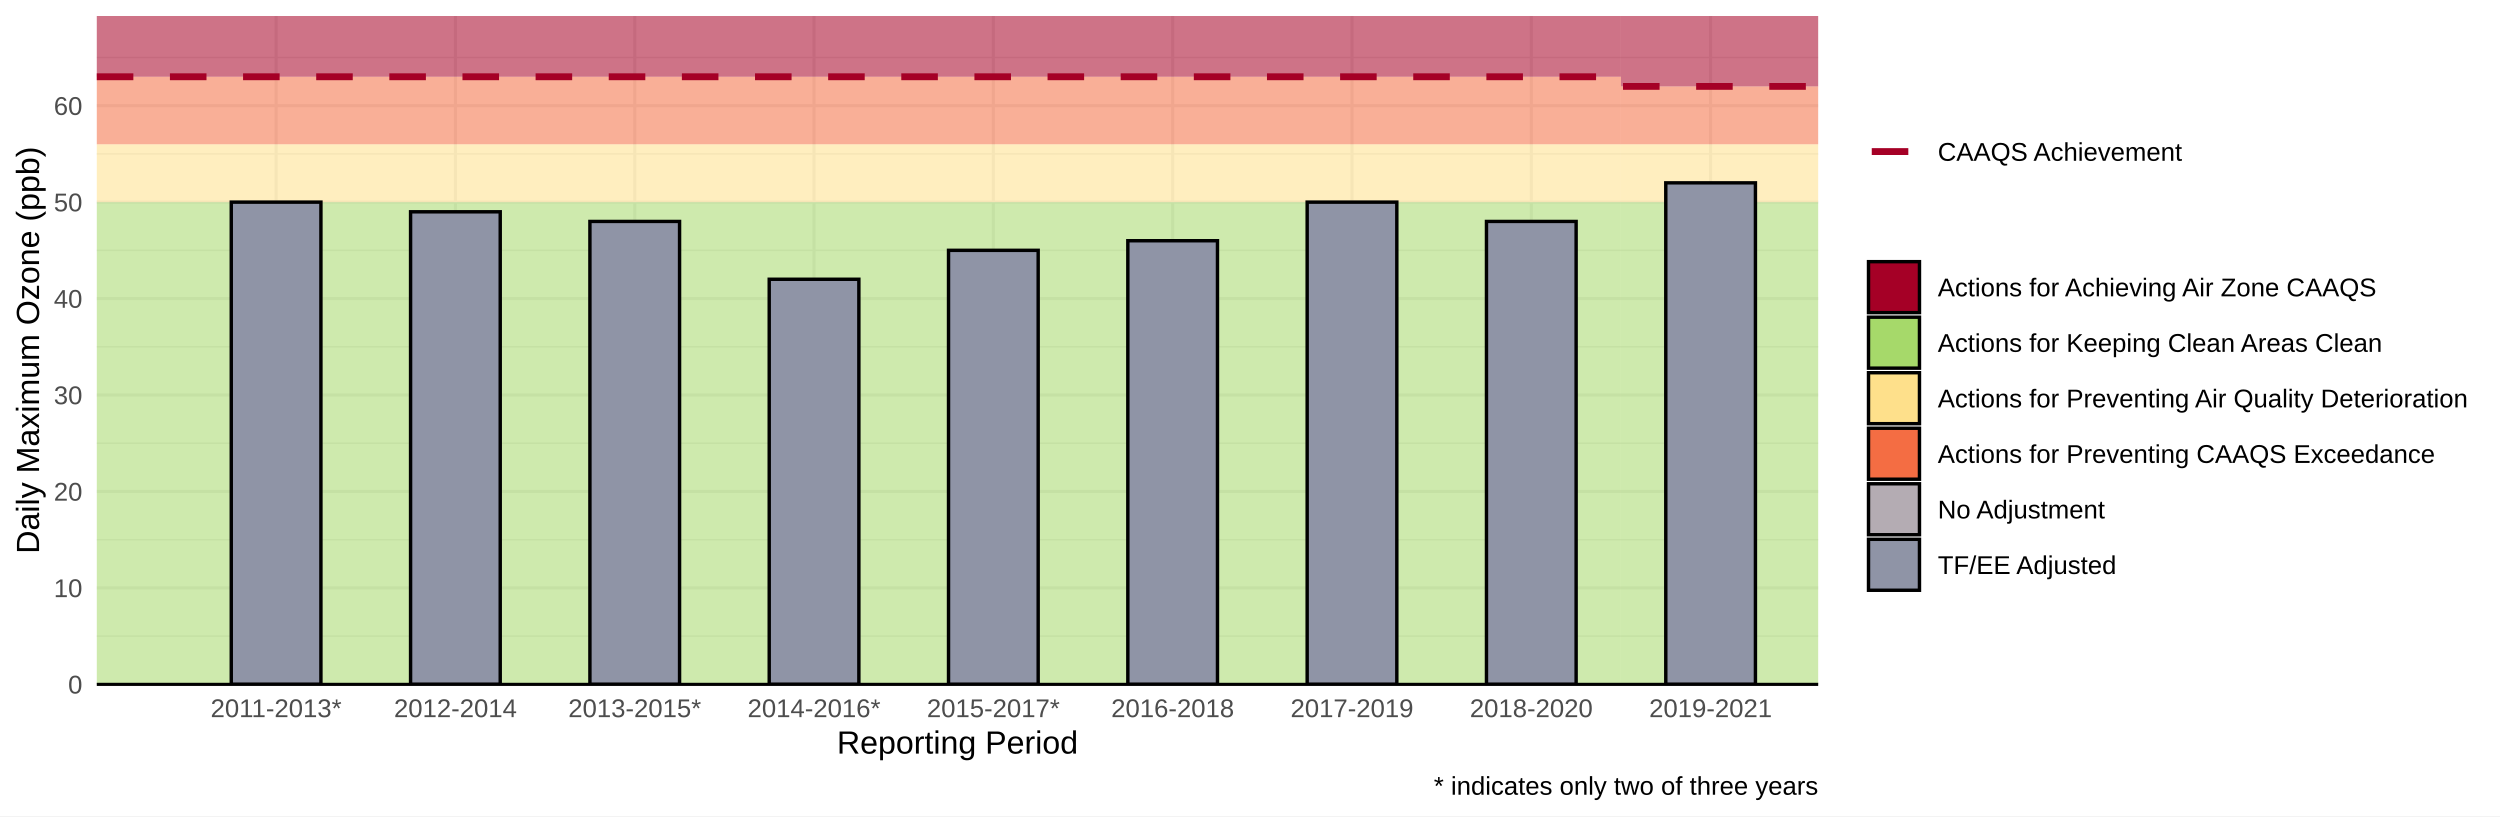
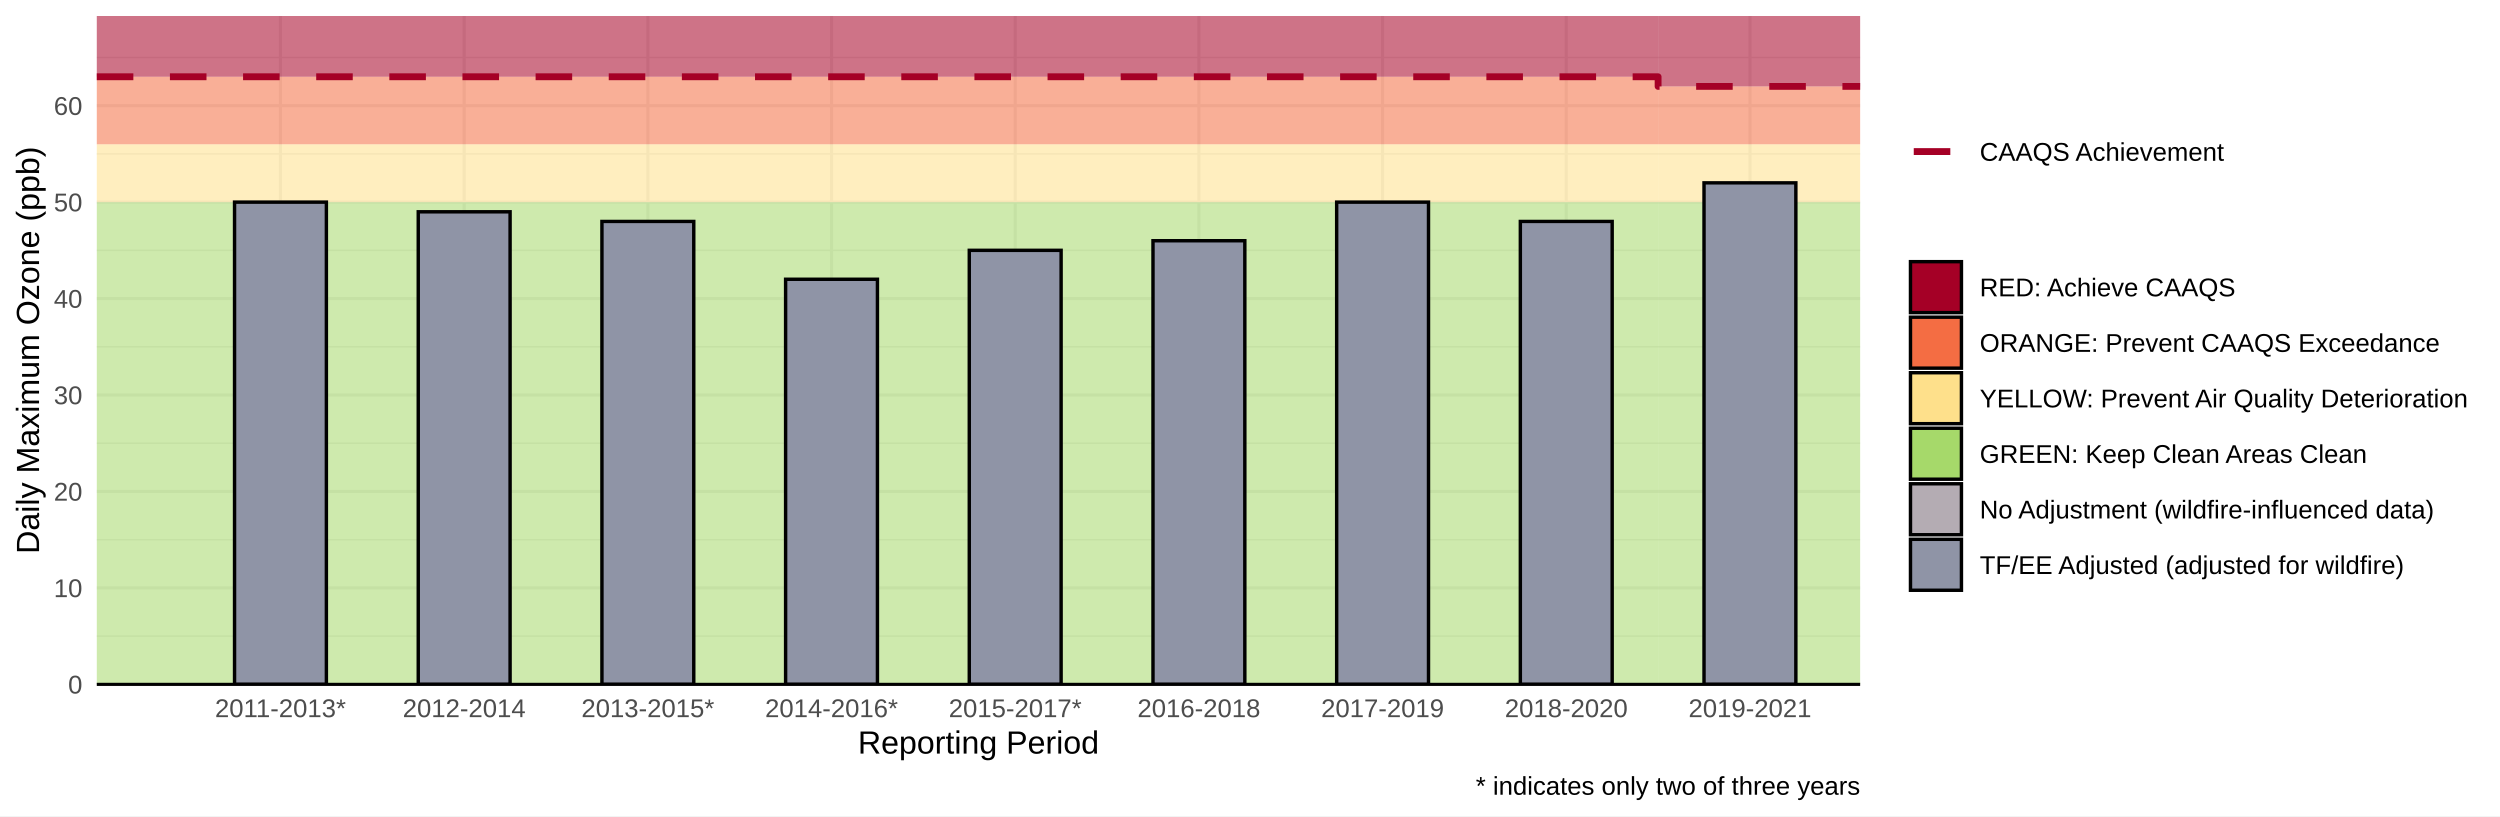
<svg xmlns="http://www.w3.org/2000/svg" class="svglite" width="778.00pt" height="254.00pt" viewBox="0 0 778.00 254.00">
  <defs>
    <style type="text/css">
    .svglite line, .svglite polyline, .svglite polygon, .svglite path, .svglite rect, .svglite circle {
      fill: none;
      stroke: #000000;
      stroke-linecap: round;
      stroke-linejoin: round;
      stroke-miterlimit: 10.00;
    }
    .svglite text {
      white-space: pre;
    }
  </style>
  </defs>
  <rect width="100%" height="100%" style="stroke: none; fill: #FFFFFF;" />
  <defs>
    <clipPath id="cpMC4wMHw3NzguMDB8MC4wMHwyNTQuMDA=">
      <rect x="0.00" y="0.00" width="778.00" height="254.00" />
    </clipPath>
  </defs>
  <g clip-path="url(#cpMC4wMHw3NzguMDB8MC4wMHwyNTQuMDA=)">
</g>
  <defs>
-     <clipPath id="cpMzAuMTJ8NTY1LjgyfDQuOTh8MjEyLjk3">
-       <rect x="30.12" y="4.98" width="535.70" height="207.98" />
+     <clipPath id="cpMzAuMTJ8NTc4Ljg4fDQuOTh8MjEyLjk3">
+       <rect x="30.12" y="4.98" width="548.76" height="207.98" />
    </clipPath>
  </defs>
-   <g clip-path="url(#cpMzAuMTJ8NTY1LjgyfDQuOTh8MjEyLjk3)">
-     <polyline points="30.12,197.96 565.82,197.96 " style="stroke-width: 0.48; stroke: #EBEBEB; stroke-linecap: butt;" />
-     <polyline points="30.12,167.95 565.82,167.95 " style="stroke-width: 0.48; stroke: #EBEBEB; stroke-linecap: butt;" />
-     <polyline points="30.12,137.93 565.82,137.93 " style="stroke-width: 0.48; stroke: #EBEBEB; stroke-linecap: butt;" />
-     <polyline points="30.12,107.92 565.82,107.92 " style="stroke-width: 0.48; stroke: #EBEBEB; stroke-linecap: butt;" />
-     <polyline points="30.12,77.91 565.82,77.91 " style="stroke-width: 0.48; stroke: #EBEBEB; stroke-linecap: butt;" />
-     <polyline points="30.12,47.90 565.82,47.90 " style="stroke-width: 0.48; stroke: #EBEBEB; stroke-linecap: butt;" />
-     <polyline points="30.12,17.89 565.82,17.89 " style="stroke-width: 0.48; stroke: #EBEBEB; stroke-linecap: butt;" />
-     <polyline points="30.12,212.97 565.82,212.97 " style="stroke-width: 0.97; stroke: #EBEBEB; stroke-linecap: butt;" />
-     <polyline points="30.12,182.95 565.82,182.95 " style="stroke-width: 0.97; stroke: #EBEBEB; stroke-linecap: butt;" />
-     <polyline points="30.12,152.94 565.82,152.94 " style="stroke-width: 0.97; stroke: #EBEBEB; stroke-linecap: butt;" />
-     <polyline points="30.12,122.93 565.82,122.93 " style="stroke-width: 0.97; stroke: #EBEBEB; stroke-linecap: butt;" />
-     <polyline points="30.12,92.92 565.82,92.92 " style="stroke-width: 0.97; stroke: #EBEBEB; stroke-linecap: butt;" />
-     <polyline points="30.12,62.90 565.82,62.90 " style="stroke-width: 0.97; stroke: #EBEBEB; stroke-linecap: butt;" />
-     <polyline points="30.12,32.89 565.82,32.89 " style="stroke-width: 0.97; stroke: #EBEBEB; stroke-linecap: butt;" />
-     <polyline points="85.92,212.97 85.92,4.98 " style="stroke-width: 0.97; stroke: #EBEBEB; stroke-linecap: butt;" />
-     <polyline points="141.73,212.97 141.73,4.98 " style="stroke-width: 0.97; stroke: #EBEBEB; stroke-linecap: butt;" />
-     <polyline points="197.53,212.97 197.53,4.98 " style="stroke-width: 0.97; stroke: #EBEBEB; stroke-linecap: butt;" />
-     <polyline points="253.33,212.97 253.33,4.98 " style="stroke-width: 0.97; stroke: #EBEBEB; stroke-linecap: butt;" />
-     <polyline points="309.13,212.97 309.13,4.98 " style="stroke-width: 0.97; stroke: #EBEBEB; stroke-linecap: butt;" />
-     <polyline points="364.93,212.97 364.93,4.98 " style="stroke-width: 0.97; stroke: #EBEBEB; stroke-linecap: butt;" />
-     <polyline points="420.74,212.97 420.74,4.98 " style="stroke-width: 0.97; stroke: #EBEBEB; stroke-linecap: butt;" />
-     <polyline points="476.54,212.97 476.54,4.98 " style="stroke-width: 0.97; stroke: #EBEBEB; stroke-linecap: butt;" />
-     <polyline points="532.34,212.97 532.34,4.98 " style="stroke-width: 0.97; stroke: #EBEBEB; stroke-linecap: butt;" />
-     <rect x="30.12" y="62.90" width="474.32" height="150.06" style="stroke-width: 1.07; stroke: none; stroke-linecap: butt; stroke-linejoin: miter; fill: #A6D96A; fill-opacity: 0.55;" />
-     <rect x="30.12" y="44.90" width="474.32" height="18.01" style="stroke-width: 1.07; stroke: none; stroke-linecap: butt; stroke-linejoin: miter; fill: #FEE08B; fill-opacity: 0.55;" />
-     <rect x="30.12" y="23.89" width="474.32" height="21.01" style="stroke-width: 1.07; stroke: none; stroke-linecap: butt; stroke-linejoin: miter; fill: #F46D43; fill-opacity: 0.55;" />
-     <rect x="30.12" y="4.98" width="474.32" height="18.91" style="stroke-width: 1.07; stroke: none; stroke-linecap: butt; stroke-linejoin: miter; fill: #A50026; fill-opacity: 0.55;" />
-     <rect x="504.44" y="62.90" width="61.38" height="150.06" style="stroke-width: 1.07; stroke: none; stroke-linecap: butt; stroke-linejoin: miter; fill: #A6D96A; fill-opacity: 0.55;" />
-     <rect x="504.44" y="44.90" width="61.38" height="18.01" style="stroke-width: 1.07; stroke: none; stroke-linecap: butt; stroke-linejoin: miter; fill: #FEE08B; fill-opacity: 0.55;" />
-     <rect x="504.44" y="26.89" width="61.38" height="18.01" style="stroke-width: 1.07; stroke: none; stroke-linecap: butt; stroke-linejoin: miter; fill: #F46D43; fill-opacity: 0.55;" />
-     <rect x="504.44" y="4.98" width="61.38" height="21.91" style="stroke-width: 1.07; stroke: none; stroke-linecap: butt; stroke-linejoin: miter; fill: #A50026; fill-opacity: 0.55;" />
-     <rect x="71.97" y="62.90" width="27.90" height="0.00" style="stroke-width: 1.07; stroke-linecap: butt; stroke-linejoin: miter; fill: #B4ACB3;" />
-     <rect x="71.97" y="62.90" width="27.90" height="150.06" style="stroke-width: 1.07; stroke-linecap: butt; stroke-linejoin: miter; fill: #8F94A6;" />
-     <rect x="127.77" y="65.91" width="27.90" height="0.00" style="stroke-width: 1.07; stroke-linecap: butt; stroke-linejoin: miter; fill: #B4ACB3;" />
-     <rect x="127.77" y="65.91" width="27.90" height="147.06" style="stroke-width: 1.07; stroke-linecap: butt; stroke-linejoin: miter; fill: #8F94A6;" />
-     <rect x="183.58" y="68.91" width="27.90" height="0.00" style="stroke-width: 1.07; stroke-linecap: butt; stroke-linejoin: miter; fill: #B4ACB3;" />
-     <rect x="183.58" y="68.91" width="27.90" height="144.06" style="stroke-width: 1.07; stroke-linecap: butt; stroke-linejoin: miter; fill: #8F94A6;" />
-     <rect x="239.38" y="86.91" width="27.90" height="0.00" style="stroke-width: 1.07; stroke-linecap: butt; stroke-linejoin: miter; fill: #B4ACB3;" />
-     <rect x="239.38" y="86.91" width="27.90" height="126.05" style="stroke-width: 1.07; stroke-linecap: butt; stroke-linejoin: miter; fill: #8F94A6;" />
-     <rect x="295.18" y="77.91" width="27.90" height="0.00" style="stroke-width: 1.07; stroke-linecap: butt; stroke-linejoin: miter; fill: #B4ACB3;" />
-     <rect x="295.18" y="77.91" width="27.90" height="135.05" style="stroke-width: 1.07; stroke-linecap: butt; stroke-linejoin: miter; fill: #8F94A6;" />
-     <rect x="350.98" y="74.91" width="27.90" height="0.00" style="stroke-width: 1.07; stroke-linecap: butt; stroke-linejoin: miter; fill: #B4ACB3;" />
-     <rect x="350.98" y="74.91" width="27.90" height="138.06" style="stroke-width: 1.07; stroke-linecap: butt; stroke-linejoin: miter; fill: #8F94A6;" />
-     <rect x="406.79" y="62.90" width="27.90" height="0.00" style="stroke-width: 1.07; stroke-linecap: butt; stroke-linejoin: miter; fill: #B4ACB3;" />
-     <rect x="406.79" y="62.90" width="27.90" height="150.06" style="stroke-width: 1.07; stroke-linecap: butt; stroke-linejoin: miter; fill: #8F94A6;" />
-     <rect x="462.59" y="68.91" width="27.90" height="0.00" style="stroke-width: 1.07; stroke-linecap: butt; stroke-linejoin: miter; fill: #B4ACB3;" />
-     <rect x="462.59" y="68.91" width="27.90" height="144.06" style="stroke-width: 1.07; stroke-linecap: butt; stroke-linejoin: miter; fill: #8F94A6;" />
-     <rect x="518.39" y="56.90" width="27.90" height="0.00" style="stroke-width: 1.07; stroke-linecap: butt; stroke-linejoin: miter; fill: #B4ACB3;" />
-     <rect x="518.39" y="56.90" width="27.90" height="156.06" style="stroke-width: 1.07; stroke-linecap: butt; stroke-linejoin: miter; fill: #8F94A6;" />
-     <polyline points="30.12,23.89 504.44,23.89 504.44,26.89 565.82,26.89 " style="stroke-width: 2.13; stroke: #A50026; stroke-dasharray: 11.38,11.38; stroke-linecap: butt;" />
+   <g clip-path="url(#cpMzAuMTJ8NTc4Ljg4fDQuOTh8MjEyLjk3)">
+     <polyline points="30.12,197.96 578.88,197.96 " style="stroke-width: 0.48; stroke: #EBEBEB; stroke-linecap: butt;" />
+     <polyline points="30.12,167.95 578.88,167.95 " style="stroke-width: 0.48; stroke: #EBEBEB; stroke-linecap: butt;" />
+     <polyline points="30.12,137.93 578.88,137.93 " style="stroke-width: 0.48; stroke: #EBEBEB; stroke-linecap: butt;" />
+     <polyline points="30.12,107.92 578.88,107.92 " style="stroke-width: 0.48; stroke: #EBEBEB; stroke-linecap: butt;" />
+     <polyline points="30.12,77.91 578.88,77.91 " style="stroke-width: 0.48; stroke: #EBEBEB; stroke-linecap: butt;" />
+     <polyline points="30.12,47.90 578.88,47.90 " style="stroke-width: 0.48; stroke: #EBEBEB; stroke-linecap: butt;" />
+     <polyline points="30.12,17.89 578.88,17.89 " style="stroke-width: 0.48; stroke: #EBEBEB; stroke-linecap: butt;" />
+     <polyline points="30.12,212.97 578.88,212.97 " style="stroke-width: 0.97; stroke: #EBEBEB; stroke-linecap: butt;" />
+     <polyline points="30.12,182.95 578.88,182.95 " style="stroke-width: 0.97; stroke: #EBEBEB; stroke-linecap: butt;" />
+     <polyline points="30.12,152.94 578.88,152.94 " style="stroke-width: 0.97; stroke: #EBEBEB; stroke-linecap: butt;" />
+     <polyline points="30.12,122.93 578.88,122.93 " style="stroke-width: 0.97; stroke: #EBEBEB; stroke-linecap: butt;" />
+     <polyline points="30.12,92.92 578.88,92.92 " style="stroke-width: 0.97; stroke: #EBEBEB; stroke-linecap: butt;" />
+     <polyline points="30.12,62.90 578.88,62.90 " style="stroke-width: 0.97; stroke: #EBEBEB; stroke-linecap: butt;" />
+     <polyline points="30.12,32.89 578.88,32.89 " style="stroke-width: 0.97; stroke: #EBEBEB; stroke-linecap: butt;" />
+     <polyline points="87.28,212.97 87.28,4.98 " style="stroke-width: 0.97; stroke: #EBEBEB; stroke-linecap: butt;" />
+     <polyline points="144.45,212.97 144.45,4.98 " style="stroke-width: 0.97; stroke: #EBEBEB; stroke-linecap: butt;" />
+     <polyline points="201.61,212.97 201.61,4.98 " style="stroke-width: 0.97; stroke: #EBEBEB; stroke-linecap: butt;" />
+     <polyline points="258.77,212.97 258.77,4.98 " style="stroke-width: 0.97; stroke: #EBEBEB; stroke-linecap: butt;" />
+     <polyline points="315.93,212.97 315.93,4.98 " style="stroke-width: 0.97; stroke: #EBEBEB; stroke-linecap: butt;" />
+     <polyline points="373.10,212.97 373.10,4.98 " style="stroke-width: 0.97; stroke: #EBEBEB; stroke-linecap: butt;" />
+     <polyline points="430.26,212.97 430.26,4.98 " style="stroke-width: 0.97; stroke: #EBEBEB; stroke-linecap: butt;" />
+     <polyline points="487.42,212.97 487.42,4.98 " style="stroke-width: 0.97; stroke: #EBEBEB; stroke-linecap: butt;" />
+     <polyline points="544.59,212.97 544.59,4.98 " style="stroke-width: 0.97; stroke: #EBEBEB; stroke-linecap: butt;" />
+     <rect x="30.12" y="62.90" width="485.88" height="150.06" style="stroke-width: 1.07; stroke: none; stroke-linecap: butt; stroke-linejoin: miter; fill: #A6D96A; fill-opacity: 0.55;" />
+     <rect x="30.12" y="44.90" width="485.88" height="18.01" style="stroke-width: 1.07; stroke: none; stroke-linecap: butt; stroke-linejoin: miter; fill: #FEE08B; fill-opacity: 0.55;" />
+     <rect x="30.12" y="23.89" width="485.88" height="21.01" style="stroke-width: 1.07; stroke: none; stroke-linecap: butt; stroke-linejoin: miter; fill: #F46D43; fill-opacity: 0.55;" />
+     <rect x="30.12" y="4.98" width="485.88" height="18.91" style="stroke-width: 1.07; stroke: none; stroke-linecap: butt; stroke-linejoin: miter; fill: #A50026; fill-opacity: 0.55;" />
+     <rect x="516.00" y="62.90" width="62.88" height="150.06" style="stroke-width: 1.07; stroke: none; stroke-linecap: butt; stroke-linejoin: miter; fill: #A6D96A; fill-opacity: 0.55;" />
+     <rect x="516.00" y="44.90" width="62.88" height="18.01" style="stroke-width: 1.07; stroke: none; stroke-linecap: butt; stroke-linejoin: miter; fill: #FEE08B; fill-opacity: 0.55;" />
+     <rect x="516.00" y="26.89" width="62.88" height="18.01" style="stroke-width: 1.07; stroke: none; stroke-linecap: butt; stroke-linejoin: miter; fill: #F46D43; fill-opacity: 0.55;" />
+     <rect x="516.00" y="4.98" width="62.88" height="21.91" style="stroke-width: 1.07; stroke: none; stroke-linecap: butt; stroke-linejoin: miter; fill: #A50026; fill-opacity: 0.55;" />
+     <rect x="72.99" y="62.90" width="28.58" height="0.00" style="stroke-width: 1.07; stroke-linecap: butt; stroke-linejoin: miter; fill: #B4ACB3;" />
+     <rect x="72.99" y="62.90" width="28.58" height="150.06" style="stroke-width: 1.07; stroke-linecap: butt; stroke-linejoin: miter; fill: #8F94A6;" />
+     <rect x="130.16" y="65.91" width="28.58" height="0.00" style="stroke-width: 1.07; stroke-linecap: butt; stroke-linejoin: miter; fill: #B4ACB3;" />
+     <rect x="130.16" y="65.91" width="28.58" height="147.06" style="stroke-width: 1.07; stroke-linecap: butt; stroke-linejoin: miter; fill: #8F94A6;" />
+     <rect x="187.32" y="68.91" width="28.58" height="0.00" style="stroke-width: 1.07; stroke-linecap: butt; stroke-linejoin: miter; fill: #B4ACB3;" />
+     <rect x="187.32" y="68.91" width="28.58" height="144.06" style="stroke-width: 1.07; stroke-linecap: butt; stroke-linejoin: miter; fill: #8F94A6;" />
+     <rect x="244.48" y="86.91" width="28.58" height="0.00" style="stroke-width: 1.07; stroke-linecap: butt; stroke-linejoin: miter; fill: #B4ACB3;" />
+     <rect x="244.48" y="86.91" width="28.58" height="126.05" style="stroke-width: 1.07; stroke-linecap: butt; stroke-linejoin: miter; fill: #8F94A6;" />
+     <rect x="301.64" y="77.91" width="28.58" height="0.00" style="stroke-width: 1.07; stroke-linecap: butt; stroke-linejoin: miter; fill: #B4ACB3;" />
+     <rect x="301.64" y="77.91" width="28.58" height="135.05" style="stroke-width: 1.07; stroke-linecap: butt; stroke-linejoin: miter; fill: #8F94A6;" />
+     <rect x="358.81" y="74.91" width="28.58" height="0.00" style="stroke-width: 1.07; stroke-linecap: butt; stroke-linejoin: miter; fill: #B4ACB3;" />
+     <rect x="358.81" y="74.91" width="28.58" height="138.06" style="stroke-width: 1.07; stroke-linecap: butt; stroke-linejoin: miter; fill: #8F94A6;" />
+     <rect x="415.97" y="62.90" width="28.58" height="0.00" style="stroke-width: 1.07; stroke-linecap: butt; stroke-linejoin: miter; fill: #B4ACB3;" />
+     <rect x="415.97" y="62.90" width="28.58" height="150.06" style="stroke-width: 1.07; stroke-linecap: butt; stroke-linejoin: miter; fill: #8F94A6;" />
+     <rect x="473.13" y="68.91" width="28.58" height="0.00" style="stroke-width: 1.07; stroke-linecap: butt; stroke-linejoin: miter; fill: #B4ACB3;" />
+     <rect x="473.13" y="68.91" width="28.58" height="144.06" style="stroke-width: 1.07; stroke-linecap: butt; stroke-linejoin: miter; fill: #8F94A6;" />
+     <rect x="530.29" y="56.90" width="28.58" height="0.00" style="stroke-width: 1.07; stroke-linecap: butt; stroke-linejoin: miter; fill: #B4ACB3;" />
+     <rect x="530.29" y="56.90" width="28.58" height="156.06" style="stroke-width: 1.07; stroke-linecap: butt; stroke-linejoin: miter; fill: #8F94A6;" />
+     <polyline points="30.12,23.89 516.00,23.89 516.00,26.89 578.88,26.89 " style="stroke-width: 2.13; stroke: #A50026; stroke-dasharray: 11.38,11.38; stroke-linecap: butt;" />
  </g>
  <g clip-path="url(#cpMC4wMHw3NzguMDB8MC4wMHwyNTQuMDA=)">
    <text x="25.64" y="215.83" text-anchor="end" style="font-size: 8.00px;fill: #4D4D4D; font-family: &quot;Arial&quot;;" textLength="4.45px" lengthAdjust="spacingAndGlyphs">0</text>
    <text x="25.64" y="185.82" text-anchor="end" style="font-size: 8.00px;fill: #4D4D4D; font-family: &quot;Arial&quot;;" textLength="8.90px" lengthAdjust="spacingAndGlyphs">10</text>
    <text x="25.64" y="155.81" text-anchor="end" style="font-size: 8.00px;fill: #4D4D4D; font-family: &quot;Arial&quot;;" textLength="8.90px" lengthAdjust="spacingAndGlyphs">20</text>
    <text x="25.64" y="125.79" text-anchor="end" style="font-size: 8.00px;fill: #4D4D4D; font-family: &quot;Arial&quot;;" textLength="8.90px" lengthAdjust="spacingAndGlyphs">30</text>
    <text x="25.64" y="95.78" text-anchor="end" style="font-size: 8.00px;fill: #4D4D4D; font-family: &quot;Arial&quot;;" textLength="8.90px" lengthAdjust="spacingAndGlyphs">40</text>
    <text x="25.64" y="65.77" text-anchor="end" style="font-size: 8.00px;fill: #4D4D4D; font-family: &quot;Arial&quot;;" textLength="8.90px" lengthAdjust="spacingAndGlyphs">50</text>
    <text x="25.64" y="35.76" text-anchor="end" style="font-size: 8.00px;fill: #4D4D4D; font-family: &quot;Arial&quot;;" textLength="8.90px" lengthAdjust="spacingAndGlyphs">60</text>
-     <polyline points="30.12,212.97 565.82,212.97 " style="stroke-width: 0.97; stroke-linecap: butt;" />
-     <text x="85.92" y="223.18" text-anchor="middle" style="font-size: 8.00px;fill: #4D4D4D; font-family: &quot;Arial&quot;;" textLength="40.78px" lengthAdjust="spacingAndGlyphs">2011-2013*</text>
-     <text x="141.73" y="223.18" text-anchor="middle" style="font-size: 8.00px;fill: #4D4D4D; font-family: &quot;Arial&quot;;" textLength="38.26px" lengthAdjust="spacingAndGlyphs">2012-2014</text>
-     <text x="197.53" y="223.18" text-anchor="middle" style="font-size: 8.00px;fill: #4D4D4D; font-family: &quot;Arial&quot;;" textLength="41.37px" lengthAdjust="spacingAndGlyphs">2013-2015*</text>
-     <text x="253.33" y="223.18" text-anchor="middle" style="font-size: 8.00px;fill: #4D4D4D; font-family: &quot;Arial&quot;;" textLength="41.37px" lengthAdjust="spacingAndGlyphs">2014-2016*</text>
-     <text x="309.13" y="223.18" text-anchor="middle" style="font-size: 8.00px;fill: #4D4D4D; font-family: &quot;Arial&quot;;" textLength="41.37px" lengthAdjust="spacingAndGlyphs">2015-2017*</text>
-     <text x="364.93" y="223.18" text-anchor="middle" style="font-size: 8.00px;fill: #4D4D4D; font-family: &quot;Arial&quot;;" textLength="38.26px" lengthAdjust="spacingAndGlyphs">2016-2018</text>
-     <text x="420.74" y="223.18" text-anchor="middle" style="font-size: 8.00px;fill: #4D4D4D; font-family: &quot;Arial&quot;;" textLength="38.26px" lengthAdjust="spacingAndGlyphs">2017-2019</text>
-     <text x="476.54" y="223.18" text-anchor="middle" style="font-size: 8.00px;fill: #4D4D4D; font-family: &quot;Arial&quot;;" textLength="38.26px" lengthAdjust="spacingAndGlyphs">2018-2020</text>
-     <text x="532.34" y="223.18" text-anchor="middle" style="font-size: 8.00px;fill: #4D4D4D; font-family: &quot;Arial&quot;;" textLength="38.26px" lengthAdjust="spacingAndGlyphs">2019-2021</text>
-     <text x="297.97" y="234.52" text-anchor="middle" style="font-size: 10.00px; font-family: &quot;Arial&quot;;" textLength="75.09px" lengthAdjust="spacingAndGlyphs">Reporting Period</text>
-     <text transform="translate(12.15,108.97) rotate(-90)" text-anchor="middle" style="font-size: 10.00px; font-family: &quot;Arial&quot;;" textLength="126.77px" lengthAdjust="spacingAndGlyphs">Daily Maximum Ozone (ppb)</text>
-     <line x1="582.49" y1="47.17" x2="596.32" y2="47.17" style="stroke-width: 2.13; stroke: #A50026; stroke-dasharray: 11.38,11.38; stroke-linecap: butt;" />
-     <text x="603.03" y="50.04" style="font-size: 8.00px; font-family: &quot;Arial&quot;;" textLength="76.04px" lengthAdjust="spacingAndGlyphs">CAAQS Achievement</text>
-     <rect x="581.48" y="81.43" width="15.86" height="15.86" style="stroke-width: 1.07; stroke: none; stroke-linecap: butt; stroke-linejoin: miter; fill: #A50026; fill-opacity: 0.55;" />
-     <rect x="581.48" y="81.43" width="15.86" height="15.86" style="stroke-width: 1.07; stroke: none; stroke-linecap: butt; stroke-linejoin: miter; fill: #A50026; fill-opacity: 0.55;" />
-     <rect x="581.48" y="81.43" width="15.86" height="15.86" style="stroke-width: 1.07; stroke-linecap: butt; stroke-linejoin: miter; fill: #A50026;" />
-     <rect x="581.48" y="98.71" width="15.86" height="15.86" style="stroke-width: 1.07; stroke: none; stroke-linecap: butt; stroke-linejoin: miter; fill: #A6D96A; fill-opacity: 0.55;" />
-     <rect x="581.48" y="98.71" width="15.86" height="15.86" style="stroke-width: 1.07; stroke: none; stroke-linecap: butt; stroke-linejoin: miter; fill: #A6D96A; fill-opacity: 0.55;" />
-     <rect x="581.48" y="98.71" width="15.86" height="15.86" style="stroke-width: 1.07; stroke-linecap: butt; stroke-linejoin: miter; fill: #A6D96A;" />
-     <rect x="581.48" y="115.99" width="15.86" height="15.86" style="stroke-width: 1.07; stroke: none; stroke-linecap: butt; stroke-linejoin: miter; fill: #FEE08B; fill-opacity: 0.55;" />
-     <rect x="581.48" y="115.99" width="15.86" height="15.86" style="stroke-width: 1.07; stroke: none; stroke-linecap: butt; stroke-linejoin: miter; fill: #FEE08B; fill-opacity: 0.55;" />
-     <rect x="581.48" y="115.99" width="15.86" height="15.86" style="stroke-width: 1.07; stroke-linecap: butt; stroke-linejoin: miter; fill: #FEE08B;" />
-     <rect x="581.48" y="133.27" width="15.86" height="15.86" style="stroke-width: 1.07; stroke: none; stroke-linecap: butt; stroke-linejoin: miter; fill: #F46D43; fill-opacity: 0.55;" />
-     <rect x="581.48" y="133.27" width="15.86" height="15.86" style="stroke-width: 1.07; stroke: none; stroke-linecap: butt; stroke-linejoin: miter; fill: #F46D43; fill-opacity: 0.55;" />
-     <rect x="581.48" y="133.27" width="15.86" height="15.86" style="stroke-width: 1.07; stroke-linecap: butt; stroke-linejoin: miter; fill: #F46D43;" />
-     <rect x="581.48" y="150.55" width="15.86" height="15.86" style="stroke-width: 1.07; stroke: none; stroke-linecap: butt; stroke-linejoin: miter; fill: #B4ACB3; fill-opacity: 0.55;" />
-     <rect x="581.48" y="150.55" width="15.86" height="15.86" style="stroke-width: 1.07; stroke: none; stroke-linecap: butt; stroke-linejoin: miter; fill: #B4ACB3; fill-opacity: 0.55;" />
-     <rect x="581.48" y="150.55" width="15.86" height="15.86" style="stroke-width: 1.07; stroke-linecap: butt; stroke-linejoin: miter; fill: #B4ACB3;" />
-     <rect x="581.48" y="167.83" width="15.86" height="15.86" style="stroke-width: 1.07; stroke: none; stroke-linecap: butt; stroke-linejoin: miter; fill: #8F94A6; fill-opacity: 0.55;" />
-     <rect x="581.48" y="167.83" width="15.86" height="15.86" style="stroke-width: 1.07; stroke: none; stroke-linecap: butt; stroke-linejoin: miter; fill: #8F94A6; fill-opacity: 0.55;" />
-     <rect x="581.48" y="167.83" width="15.86" height="15.86" style="stroke-width: 1.07; stroke-linecap: butt; stroke-linejoin: miter; fill: #8F94A6;" />
-     <text x="603.03" y="92.22" style="font-size: 8.00px; font-family: &quot;Arial&quot;;" textLength="136.54px" lengthAdjust="spacingAndGlyphs">Actions for Achieving Air Zone CAAQS</text>
-     <text x="603.03" y="109.50" style="font-size: 8.00px; font-family: &quot;Arial&quot;;" textLength="138.33px" lengthAdjust="spacingAndGlyphs">Actions for Keeping Clean Areas Clean</text>
-     <text x="603.03" y="126.78" style="font-size: 8.00px; font-family: &quot;Arial&quot;;" textLength="165.01px" lengthAdjust="spacingAndGlyphs">Actions for Preventing Air Quality Deterioration</text>
-     <text x="603.03" y="144.06" style="font-size: 8.00px; font-family: &quot;Arial&quot;;" textLength="154.78px" lengthAdjust="spacingAndGlyphs">Actions for Preventing CAAQS Exceedance</text>
-     <text x="603.03" y="161.34" style="font-size: 8.00px; font-family: &quot;Arial&quot;;" textLength="52.03px" lengthAdjust="spacingAndGlyphs">No Adjustment</text>
-     <text x="603.03" y="178.62" style="font-size: 8.00px; font-family: &quot;Arial&quot;;" textLength="55.60px" lengthAdjust="spacingAndGlyphs">TF/EE Adjusted</text>
-     <text x="565.82" y="247.33" text-anchor="end" style="font-size: 8.00px; font-family: &quot;Arial&quot;;" textLength="119.66px" lengthAdjust="spacingAndGlyphs">* indicates only two of three years</text>
+     <polyline points="30.12,212.97 578.88,212.97 " style="stroke-width: 0.97; stroke-linecap: butt;" />
+     <text x="87.28" y="223.18" text-anchor="middle" style="font-size: 8.00px;fill: #4D4D4D; font-family: &quot;Arial&quot;;" textLength="40.78px" lengthAdjust="spacingAndGlyphs">2011-2013*</text>
+     <text x="144.45" y="223.18" text-anchor="middle" style="font-size: 8.00px;fill: #4D4D4D; font-family: &quot;Arial&quot;;" textLength="38.26px" lengthAdjust="spacingAndGlyphs">2012-2014</text>
+     <text x="201.61" y="223.18" text-anchor="middle" style="font-size: 8.00px;fill: #4D4D4D; font-family: &quot;Arial&quot;;" textLength="41.37px" lengthAdjust="spacingAndGlyphs">2013-2015*</text>
+     <text x="258.77" y="223.18" text-anchor="middle" style="font-size: 8.00px;fill: #4D4D4D; font-family: &quot;Arial&quot;;" textLength="41.37px" lengthAdjust="spacingAndGlyphs">2014-2016*</text>
+     <text x="315.93" y="223.18" text-anchor="middle" style="font-size: 8.00px;fill: #4D4D4D; font-family: &quot;Arial&quot;;" textLength="41.37px" lengthAdjust="spacingAndGlyphs">2015-2017*</text>
+     <text x="373.10" y="223.18" text-anchor="middle" style="font-size: 8.00px;fill: #4D4D4D; font-family: &quot;Arial&quot;;" textLength="38.26px" lengthAdjust="spacingAndGlyphs">2016-2018</text>
+     <text x="430.26" y="223.18" text-anchor="middle" style="font-size: 8.00px;fill: #4D4D4D; font-family: &quot;Arial&quot;;" textLength="38.26px" lengthAdjust="spacingAndGlyphs">2017-2019</text>
+     <text x="487.42" y="223.18" text-anchor="middle" style="font-size: 8.00px;fill: #4D4D4D; font-family: &quot;Arial&quot;;" textLength="38.26px" lengthAdjust="spacingAndGlyphs">2018-2020</text>
+     <text x="544.59" y="223.18" text-anchor="middle" style="font-size: 8.00px;fill: #4D4D4D; font-family: &quot;Arial&quot;;" textLength="38.26px" lengthAdjust="spacingAndGlyphs">2019-2021</text>
+     <text x="304.50" y="234.52" text-anchor="middle" style="font-size: 10.00px; font-family: &quot;Arial&quot;;" textLength="75.09px" lengthAdjust="spacingAndGlyphs">Reporting Period</text>
+     <text transform="translate(12.15,172.36) rotate(-90)" style="font-size: 10.00px; font-family: &quot;Arial&quot;;" textLength="22.24px" lengthAdjust="spacingAndGlyphs">Daily</text>
+     <text transform="translate(12.15,147.34) rotate(-90)" style="font-size: 10.00px; font-family: &quot;Arial&quot;;" textLength="43.35px" lengthAdjust="spacingAndGlyphs">Maximum</text>
+     <text transform="translate(12.15,101.21) rotate(-90)" style="font-size: 10.00px; font-family: &quot;Arial&quot;;" textLength="29.48px" lengthAdjust="spacingAndGlyphs">Ozone</text>
+     <text transform="translate(12.15,68.95) rotate(-90)" style="font-size: 10.00px; font-family: &quot;Arial&quot;;" textLength="23.36px" lengthAdjust="spacingAndGlyphs">(ppb)</text>
+     <line x1="595.56" y1="47.17" x2="609.38" y2="47.17" style="stroke-width: 2.13; stroke: #A50026; stroke-dasharray: 11.38,11.38; stroke-linecap: butt;" />
+     <text x="616.09" y="50.04" style="font-size: 8.00px; font-family: &quot;Arial&quot;;" textLength="76.04px" lengthAdjust="spacingAndGlyphs">CAAQS Achievement</text>
+     <rect x="594.54" y="81.43" width="15.86" height="15.86" style="stroke-width: 1.07; stroke: none; stroke-linecap: butt; stroke-linejoin: miter; fill: #A50026; fill-opacity: 0.55;" />
+     <rect x="594.54" y="81.43" width="15.86" height="15.86" style="stroke-width: 1.07; stroke: none; stroke-linecap: butt; stroke-linejoin: miter; fill: #A50026; fill-opacity: 0.55;" />
+     <rect x="594.54" y="81.43" width="15.86" height="15.86" style="stroke-width: 1.07; stroke-linecap: butt; stroke-linejoin: miter; fill: #A50026;" />
+     <rect x="594.54" y="98.71" width="15.86" height="15.86" style="stroke-width: 1.07; stroke: none; stroke-linecap: butt; stroke-linejoin: miter; fill: #F46D43; fill-opacity: 0.55;" />
+     <rect x="594.54" y="98.71" width="15.86" height="15.86" style="stroke-width: 1.07; stroke: none; stroke-linecap: butt; stroke-linejoin: miter; fill: #F46D43; fill-opacity: 0.55;" />
+     <rect x="594.54" y="98.71" width="15.86" height="15.86" style="stroke-width: 1.07; stroke-linecap: butt; stroke-linejoin: miter; fill: #F46D43;" />
+     <rect x="594.54" y="115.99" width="15.86" height="15.86" style="stroke-width: 1.07; stroke: none; stroke-linecap: butt; stroke-linejoin: miter; fill: #FEE08B; fill-opacity: 0.55;" />
+     <rect x="594.54" y="115.99" width="15.86" height="15.86" style="stroke-width: 1.07; stroke: none; stroke-linecap: butt; stroke-linejoin: miter; fill: #FEE08B; fill-opacity: 0.55;" />
+     <rect x="594.54" y="115.99" width="15.86" height="15.86" style="stroke-width: 1.07; stroke-linecap: butt; stroke-linejoin: miter; fill: #FEE08B;" />
+     <rect x="594.54" y="133.27" width="15.86" height="15.86" style="stroke-width: 1.07; stroke: none; stroke-linecap: butt; stroke-linejoin: miter; fill: #A6D96A; fill-opacity: 0.55;" />
+     <rect x="594.54" y="133.27" width="15.86" height="15.86" style="stroke-width: 1.07; stroke: none; stroke-linecap: butt; stroke-linejoin: miter; fill: #A6D96A; fill-opacity: 0.55;" />
+     <rect x="594.54" y="133.27" width="15.86" height="15.86" style="stroke-width: 1.07; stroke-linecap: butt; stroke-linejoin: miter; fill: #A6D96A;" />
+     <rect x="594.54" y="150.55" width="15.86" height="15.86" style="stroke-width: 1.07; stroke: none; stroke-linecap: butt; stroke-linejoin: miter; fill: #B4ACB3; fill-opacity: 0.55;" />
+     <rect x="594.54" y="150.55" width="15.86" height="15.86" style="stroke-width: 1.07; stroke: none; stroke-linecap: butt; stroke-linejoin: miter; fill: #B4ACB3; fill-opacity: 0.55;" />
+     <rect x="594.54" y="150.55" width="15.86" height="15.86" style="stroke-width: 1.07; stroke-linecap: butt; stroke-linejoin: miter; fill: #B4ACB3;" />
+     <rect x="594.54" y="167.83" width="15.86" height="15.86" style="stroke-width: 1.07; stroke: none; stroke-linecap: butt; stroke-linejoin: miter; fill: #8F94A6; fill-opacity: 0.55;" />
+     <rect x="594.54" y="167.83" width="15.86" height="15.86" style="stroke-width: 1.07; stroke: none; stroke-linecap: butt; stroke-linejoin: miter; fill: #8F94A6; fill-opacity: 0.55;" />
+     <rect x="594.54" y="167.83" width="15.86" height="15.86" style="stroke-width: 1.07; stroke-linecap: butt; stroke-linejoin: miter; fill: #8F94A6;" />
+     <text x="616.09" y="92.22" style="font-size: 8.00px; font-family: &quot;Arial&quot;;" textLength="79.59px" lengthAdjust="spacingAndGlyphs">RED: Achieve CAAQS</text>
+     <text x="616.09" y="109.50" style="font-size: 8.00px; font-family: &quot;Arial&quot;;" textLength="143.18px" lengthAdjust="spacingAndGlyphs">ORANGE: Prevent CAAQS Exceedance</text>
+     <text x="616.09" y="126.78" style="font-size: 8.00px; font-family: &quot;Arial&quot;;" textLength="151.95px" lengthAdjust="spacingAndGlyphs">YELLOW: Prevent Air Quality Deterioration</text>
+     <text x="616.09" y="144.06" style="font-size: 8.00px; font-family: &quot;Arial&quot;;" textLength="120.51px" lengthAdjust="spacingAndGlyphs">GREEN: Keep Clean Areas Clean</text>
+     <text x="616.09" y="161.34" style="font-size: 8.00px; font-family: &quot;Arial&quot;;" textLength="141.43px" lengthAdjust="spacingAndGlyphs">No Adjustment (wildfire-influenced data)</text>
+     <text x="616.09" y="178.62" style="font-size: 8.00px; font-family: &quot;Arial&quot;;" textLength="132.09px" lengthAdjust="spacingAndGlyphs">TF/EE Adjusted (adjusted for wildfire)</text>
+     <text x="578.88" y="247.33" text-anchor="end" style="font-size: 8.00px; font-family: &quot;Arial&quot;;" textLength="119.66px" lengthAdjust="spacingAndGlyphs">* indicates only two of three years</text>
  </g>
</svg>
